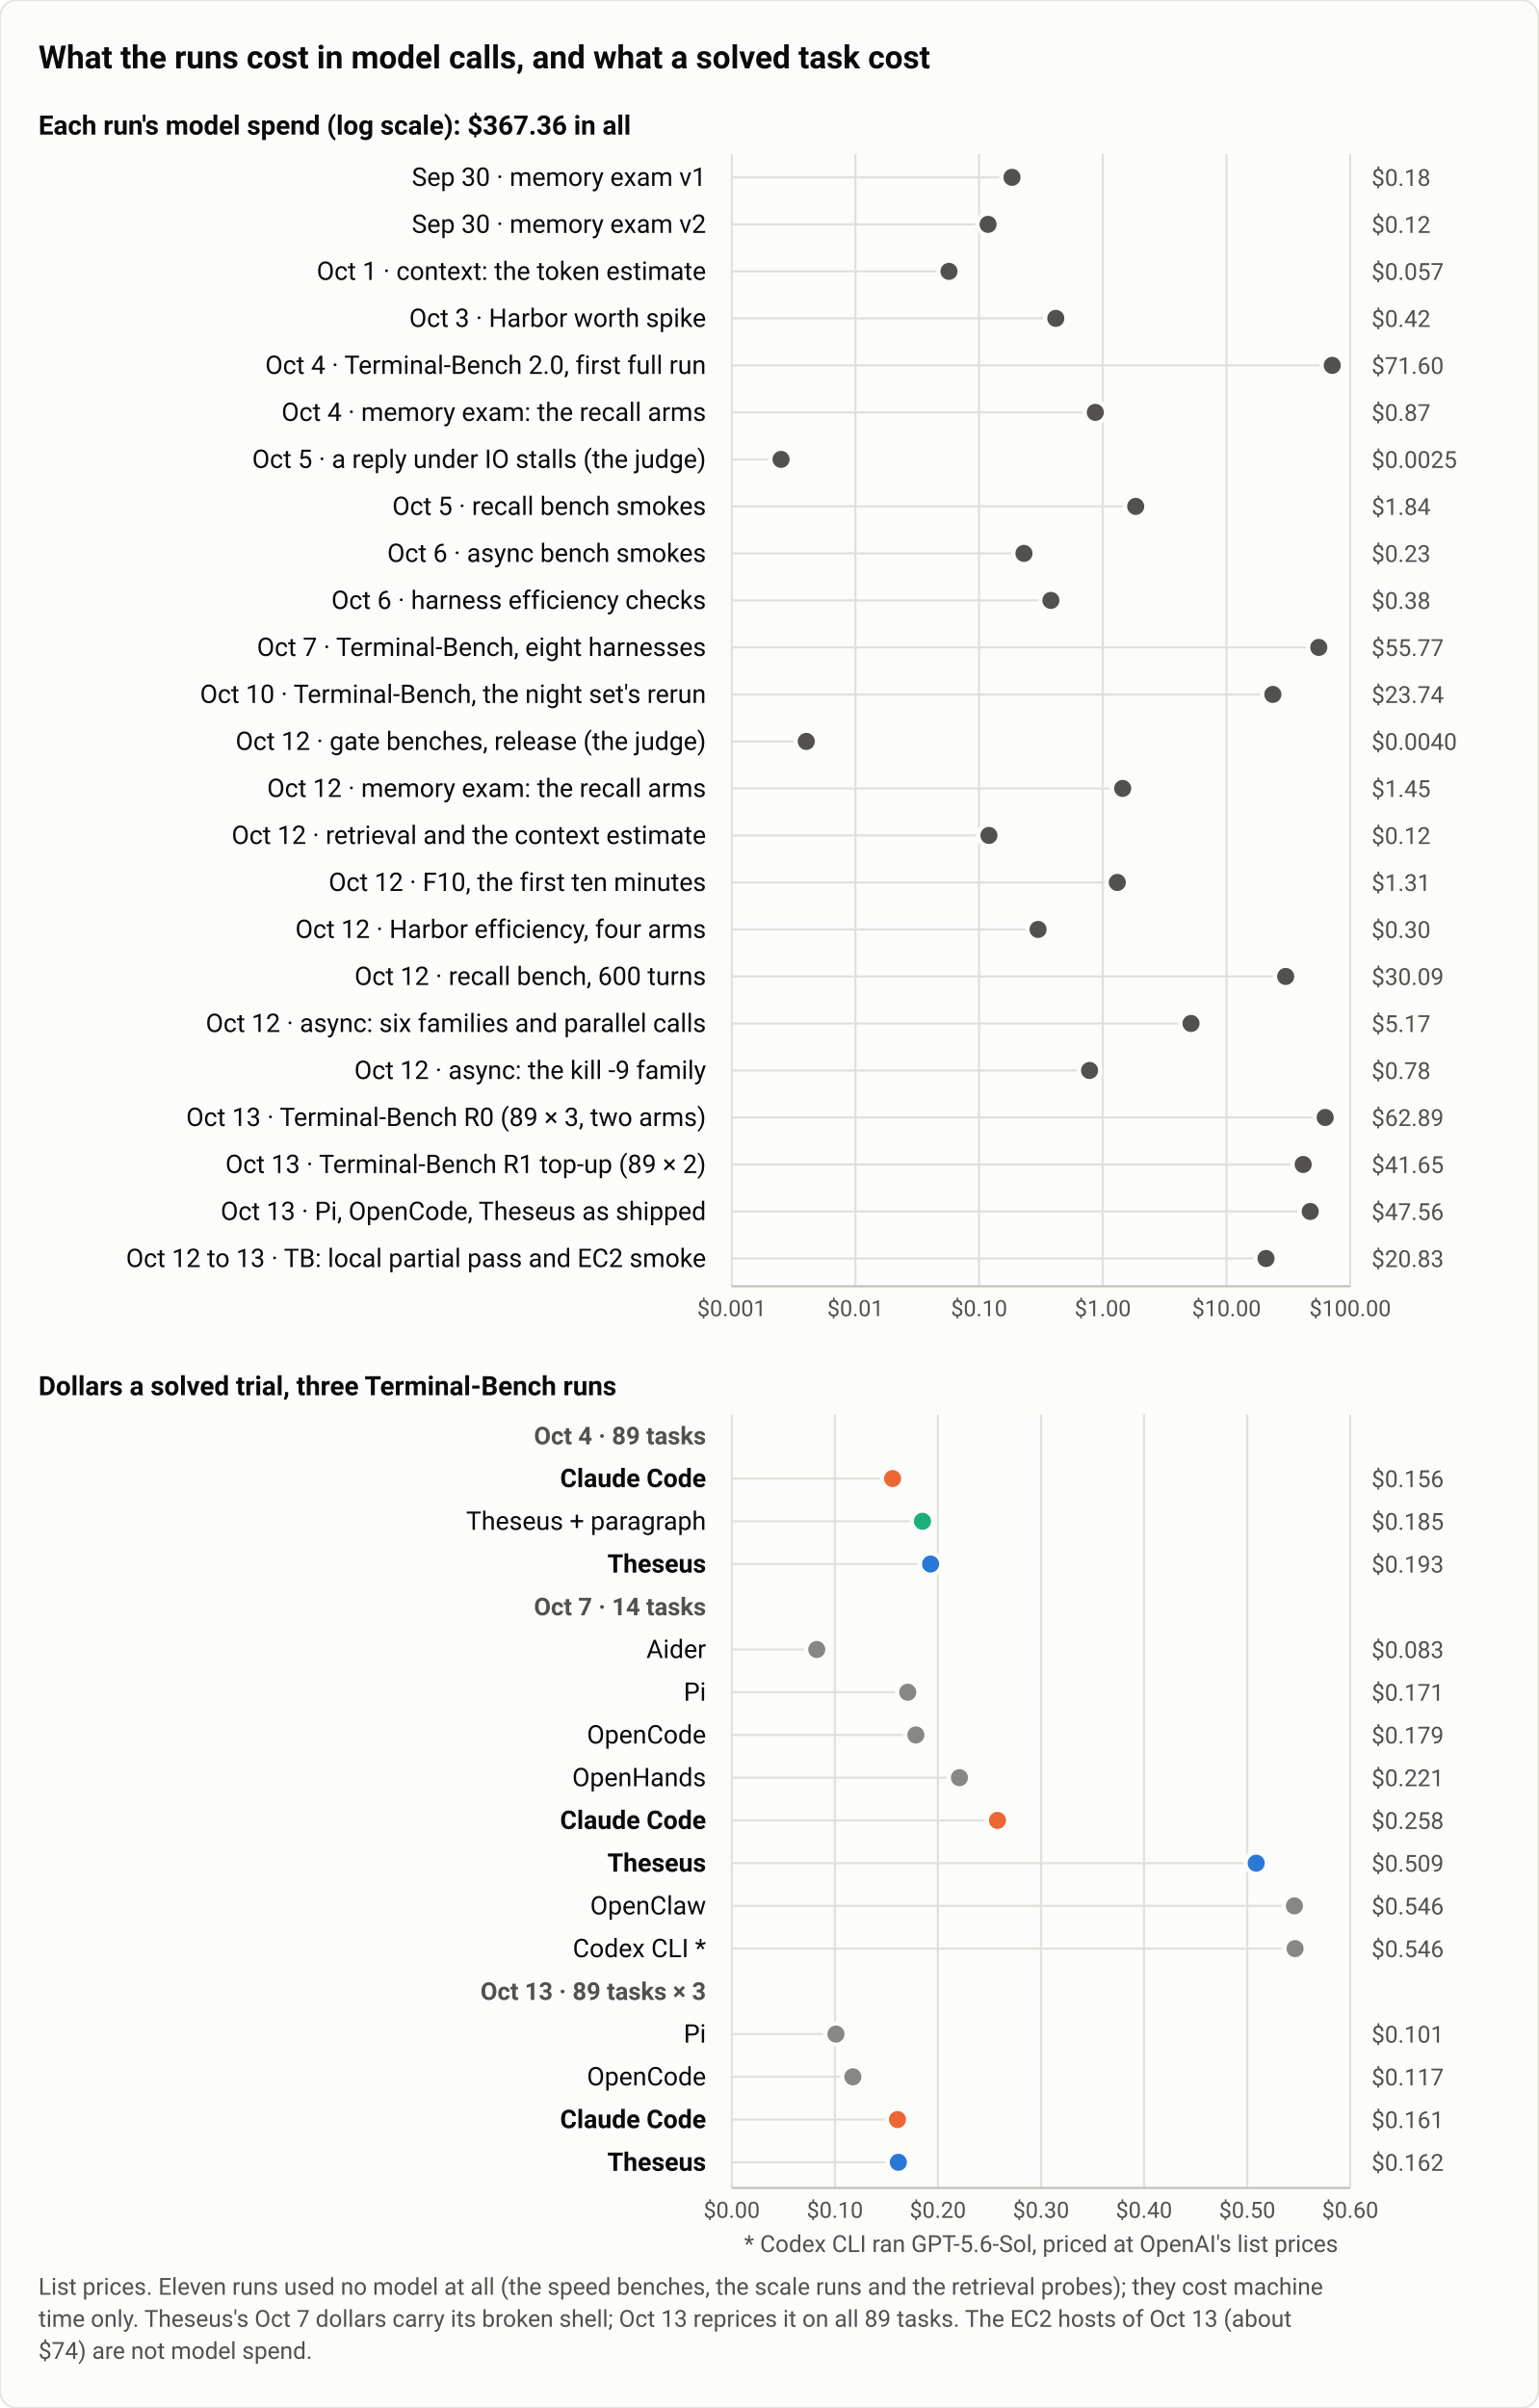
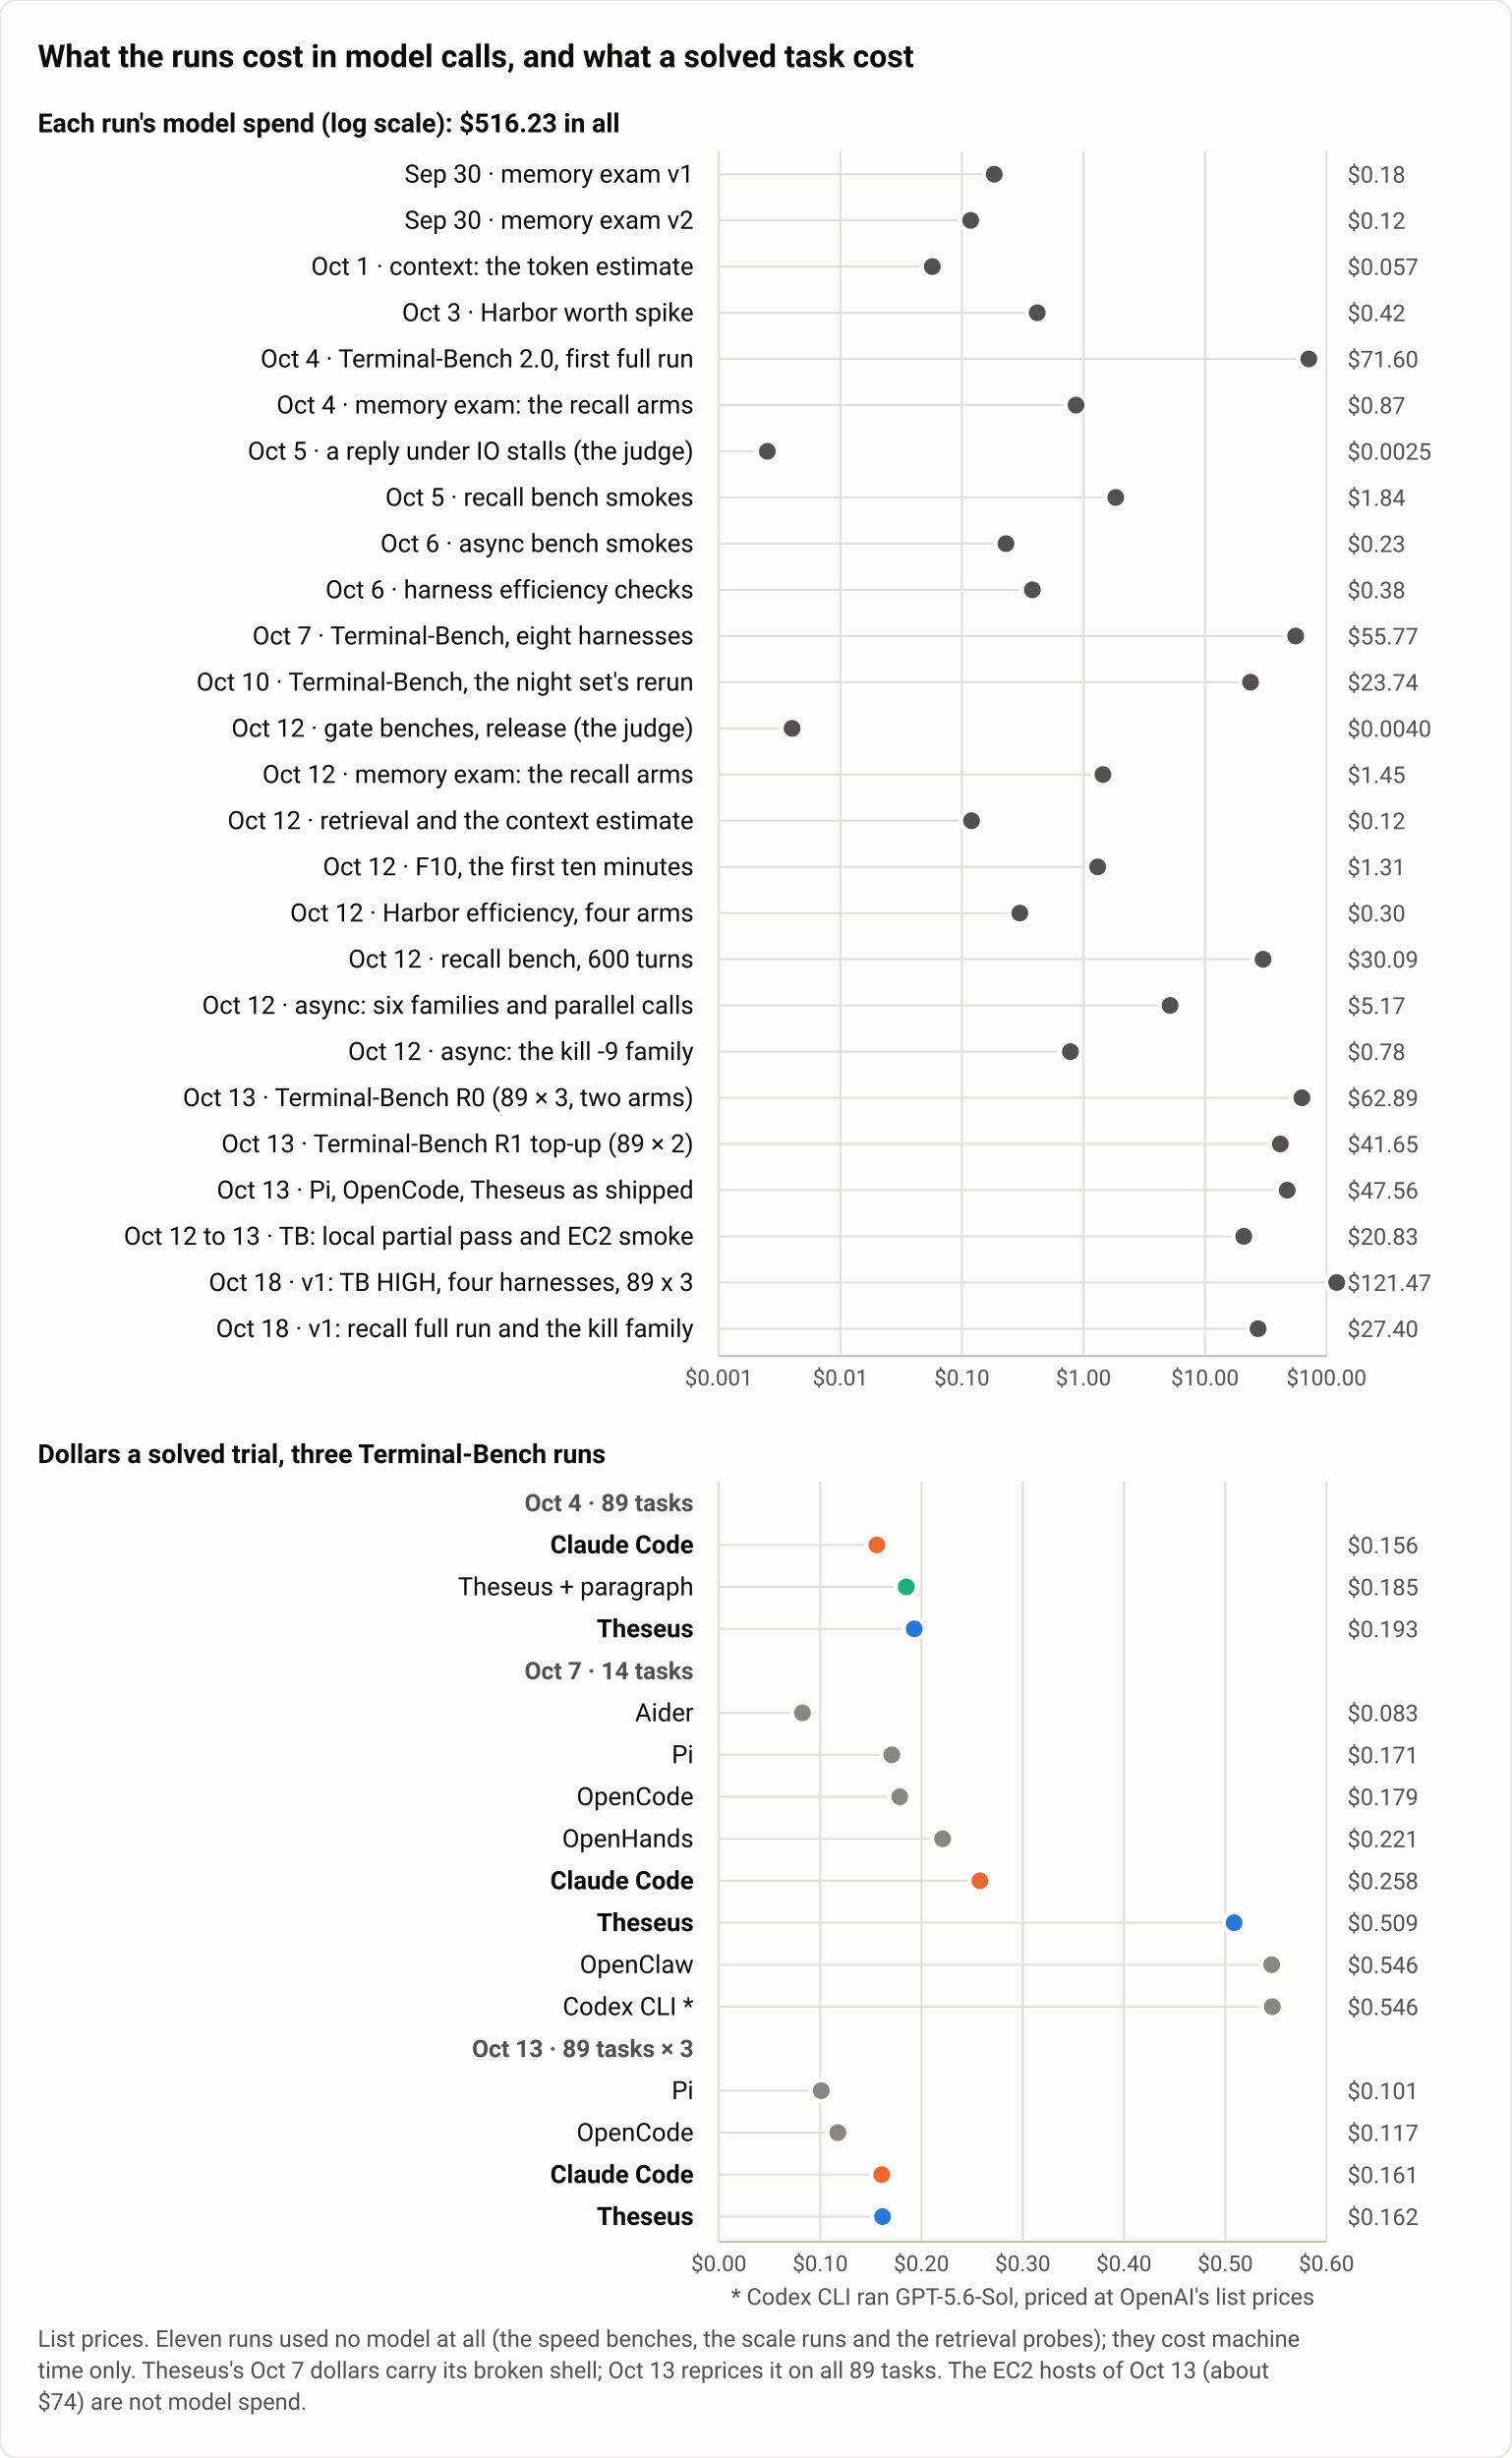
- <svg xmlns="http://www.w3.org/2000/svg" width="720" height="1127" viewBox="0 0 720 1127" role="img" aria-labelledby="t-cost t-cost-d" font-family="system-ui, -apple-system, 'Segoe UI', Roboto, Helvetica, Arial, sans-serif">
-   <rect width="720" height="1127" rx="8" fill="#fcfcfb" stroke="#e6e5df" />
+ <svg xmlns="http://www.w3.org/2000/svg" width="720" height="1171" viewBox="0 0 720 1171" role="img" aria-labelledby="t-cost t-cost-d" font-family="system-ui, -apple-system, 'Segoe UI', Roboto, Helvetica, Arial, sans-serif">
+   <rect width="720" height="1171" rx="8" fill="#fcfcfb" stroke="#e6e5df" />
  <text x="18.0" y="32.0" font-size="15" fill="#0b0b0b" font-weight="600">What the runs cost in model calls, and what a solved task cost</text>
-   <text x="18.0" y="63.0" font-size="12.5" fill="#0b0b0b" font-weight="600">Each run's model spend (log scale): $367.36 in all</text>
-   <line x1="342.5" y1="72.0" x2="342.5" y2="602.0" stroke="#e1e0d9" stroke-width="1" />
-   <line x1="400.4" y1="72.0" x2="400.4" y2="602.0" stroke="#e1e0d9" stroke-width="1" />
-   <line x1="458.3" y1="72.0" x2="458.3" y2="602.0" stroke="#e1e0d9" stroke-width="1" />
-   <line x1="516.2" y1="72.0" x2="516.2" y2="602.0" stroke="#e1e0d9" stroke-width="1" />
-   <line x1="574.1" y1="72.0" x2="574.1" y2="602.0" stroke="#e1e0d9" stroke-width="1" />
-   <line x1="632.0" y1="72.0" x2="632.0" y2="602.0" stroke="#e1e0d9" stroke-width="1" />
+   <text x="18.0" y="63.0" font-size="12.5" fill="#0b0b0b" font-weight="600">Each run's model spend (log scale): $516.23 in all</text>
+   <line x1="342.5" y1="72.0" x2="342.5" y2="646.0" stroke="#e1e0d9" stroke-width="1" />
+   <line x1="400.4" y1="72.0" x2="400.4" y2="646.0" stroke="#e1e0d9" stroke-width="1" />
+   <line x1="458.3" y1="72.0" x2="458.3" y2="646.0" stroke="#e1e0d9" stroke-width="1" />
+   <line x1="516.2" y1="72.0" x2="516.2" y2="646.0" stroke="#e1e0d9" stroke-width="1" />
+   <line x1="574.1" y1="72.0" x2="574.1" y2="646.0" stroke="#e1e0d9" stroke-width="1" />
+   <line x1="632.0" y1="72.0" x2="632.0" y2="646.0" stroke="#e1e0d9" stroke-width="1" />
  <text x="330.5" y="87.0" font-size="12" fill="#0b0b0b" text-anchor="end">Sep 30 · memory exam v1</text>
  <g>
    <line x1="342.5" y1="83.0" x2="473.7" y2="83.0" stroke="#e1e0d9" stroke-width="1" />
    <circle cx="473.7" cy="83.0" r="12" fill="transparent" />
    <circle cx="473.7" cy="83.0" r="5" fill="#52514e" stroke="#fcfcfb" stroke-width="2" />
  </g>
  <text x="642.0" y="87.0" font-size="11" fill="#52514e" style="font-variant-numeric: tabular-nums">$0.18</text>
  <text x="330.5" y="109.0" font-size="12" fill="#0b0b0b" text-anchor="end">Sep 30 · memory exam v2</text>
  <g>
    <line x1="342.5" y1="105.0" x2="462.5" y2="105.0" stroke="#e1e0d9" stroke-width="1" />
    <circle cx="462.5" cy="105.0" r="12" fill="transparent" />
    <circle cx="462.5" cy="105.0" r="5" fill="#52514e" stroke="#fcfcfb" stroke-width="2" />
  </g>
  <text x="642.0" y="109.0" font-size="11" fill="#52514e" style="font-variant-numeric: tabular-nums">$0.12</text>
  <text x="330.5" y="131.0" font-size="12" fill="#0b0b0b" text-anchor="end">Oct 1 · context: the token estimate</text>
  <g>
    <line x1="342.5" y1="127.0" x2="444.2" y2="127.0" stroke="#e1e0d9" stroke-width="1" />
    <circle cx="444.2" cy="127.0" r="12" fill="transparent" />
    <circle cx="444.2" cy="127.0" r="5" fill="#52514e" stroke="#fcfcfb" stroke-width="2" />
  </g>
  <text x="642.0" y="131.0" font-size="11" fill="#52514e" style="font-variant-numeric: tabular-nums">$0.057</text>
  <text x="330.5" y="153.0" font-size="12" fill="#0b0b0b" text-anchor="end">Oct 3 · Harbor worth spike</text>
  <g>
    <line x1="342.5" y1="149.0" x2="494.2" y2="149.0" stroke="#e1e0d9" stroke-width="1" />
    <circle cx="494.2" cy="149.0" r="12" fill="transparent" />
    <circle cx="494.2" cy="149.0" r="5" fill="#52514e" stroke="#fcfcfb" stroke-width="2" />
  </g>
  <text x="642.0" y="153.0" font-size="11" fill="#52514e" style="font-variant-numeric: tabular-nums">$0.42</text>
  <text x="330.5" y="175.0" font-size="12" fill="#0b0b0b" text-anchor="end">Oct 4 · Terminal-Bench 2.0, first full run</text>
  <g>
    <line x1="342.5" y1="171.0" x2="623.6" y2="171.0" stroke="#e1e0d9" stroke-width="1" />
    <circle cx="623.6" cy="171.0" r="12" fill="transparent" />
    <circle cx="623.6" cy="171.0" r="5" fill="#52514e" stroke="#fcfcfb" stroke-width="2" />
  </g>
  <text x="642.0" y="175.0" font-size="11" fill="#52514e" style="font-variant-numeric: tabular-nums">$71.60</text>
  <text x="330.5" y="197.0" font-size="12" fill="#0b0b0b" text-anchor="end">Oct 4 · memory exam: the recall arms</text>
  <g>
    <line x1="342.5" y1="193.0" x2="512.7" y2="193.0" stroke="#e1e0d9" stroke-width="1" />
    <circle cx="512.7" cy="193.0" r="12" fill="transparent" />
    <circle cx="512.7" cy="193.0" r="5" fill="#52514e" stroke="#fcfcfb" stroke-width="2" />
  </g>
  <text x="642.0" y="197.0" font-size="11" fill="#52514e" style="font-variant-numeric: tabular-nums">$0.87</text>
  <text x="330.5" y="219.0" font-size="12" fill="#0b0b0b" text-anchor="end">Oct 5 · a reply under IO stalls (the judge)</text>
  <g>
    <line x1="342.5" y1="215.0" x2="365.6" y2="215.0" stroke="#e1e0d9" stroke-width="1" />
    <circle cx="365.6" cy="215.0" r="12" fill="transparent" />
    <circle cx="365.6" cy="215.0" r="5" fill="#52514e" stroke="#fcfcfb" stroke-width="2" />
  </g>
  <text x="642.0" y="219.0" font-size="11" fill="#52514e" style="font-variant-numeric: tabular-nums">$0.0025</text>
  <text x="330.5" y="241.0" font-size="12" fill="#0b0b0b" text-anchor="end">Oct 5 · recall bench smokes</text>
  <g>
    <line x1="342.5" y1="237.0" x2="531.6" y2="237.0" stroke="#e1e0d9" stroke-width="1" />
    <circle cx="531.6" cy="237.0" r="12" fill="transparent" />
    <circle cx="531.6" cy="237.0" r="5" fill="#52514e" stroke="#fcfcfb" stroke-width="2" />
  </g>
  <text x="642.0" y="241.0" font-size="11" fill="#52514e" style="font-variant-numeric: tabular-nums">$1.84</text>
  <text x="330.5" y="263.0" font-size="12" fill="#0b0b0b" text-anchor="end">Oct 6 · async bench smokes</text>
  <g>
    <line x1="342.5" y1="259.0" x2="479.3" y2="259.0" stroke="#e1e0d9" stroke-width="1" />
    <circle cx="479.3" cy="259.0" r="12" fill="transparent" />
    <circle cx="479.3" cy="259.0" r="5" fill="#52514e" stroke="#fcfcfb" stroke-width="2" />
  </g>
  <text x="642.0" y="263.0" font-size="11" fill="#52514e" style="font-variant-numeric: tabular-nums">$0.23</text>
  <text x="330.5" y="285.0" font-size="12" fill="#0b0b0b" text-anchor="end">Oct 6 · harness efficiency checks</text>
  <g>
    <line x1="342.5" y1="281.0" x2="491.9" y2="281.0" stroke="#e1e0d9" stroke-width="1" />
    <circle cx="491.9" cy="281.0" r="12" fill="transparent" />
    <circle cx="491.9" cy="281.0" r="5" fill="#52514e" stroke="#fcfcfb" stroke-width="2" />
  </g>
  <text x="642.0" y="285.0" font-size="11" fill="#52514e" style="font-variant-numeric: tabular-nums">$0.38</text>
  <text x="330.5" y="307.0" font-size="12" fill="#0b0b0b" text-anchor="end">Oct 7 · Terminal-Bench, eight harnesses</text>
  <g>
    <line x1="342.5" y1="303.0" x2="617.3" y2="303.0" stroke="#e1e0d9" stroke-width="1" />
    <circle cx="617.3" cy="303.0" r="12" fill="transparent" />
    <circle cx="617.3" cy="303.0" r="5" fill="#52514e" stroke="#fcfcfb" stroke-width="2" />
  </g>
  <text x="642.0" y="307.0" font-size="11" fill="#52514e" style="font-variant-numeric: tabular-nums">$55.77</text>
  <text x="330.5" y="329.0" font-size="12" fill="#0b0b0b" text-anchor="end">Oct 10 · Terminal-Bench, the night set's rerun</text>
  <g>
    <line x1="342.5" y1="325.0" x2="595.8" y2="325.0" stroke="#e1e0d9" stroke-width="1" />
    <circle cx="595.8" cy="325.0" r="12" fill="transparent" />
    <circle cx="595.8" cy="325.0" r="5" fill="#52514e" stroke="#fcfcfb" stroke-width="2" />
  </g>
  <text x="642.0" y="329.0" font-size="11" fill="#52514e" style="font-variant-numeric: tabular-nums">$23.74</text>
  <text x="330.5" y="351.0" font-size="12" fill="#0b0b0b" text-anchor="end">Oct 12 · gate benches, release (the judge)</text>
  <g>
    <line x1="342.5" y1="347.0" x2="377.4" y2="347.0" stroke="#e1e0d9" stroke-width="1" />
    <circle cx="377.4" cy="347.0" r="12" fill="transparent" />
    <circle cx="377.4" cy="347.0" r="5" fill="#52514e" stroke="#fcfcfb" stroke-width="2" />
  </g>
  <text x="642.0" y="351.0" font-size="11" fill="#52514e" style="font-variant-numeric: tabular-nums">$0.0040</text>
  <text x="330.5" y="373.0" font-size="12" fill="#0b0b0b" text-anchor="end">Oct 12 · memory exam: the recall arms</text>
  <g>
    <line x1="342.5" y1="369.0" x2="525.5" y2="369.0" stroke="#e1e0d9" stroke-width="1" />
    <circle cx="525.5" cy="369.0" r="12" fill="transparent" />
    <circle cx="525.5" cy="369.0" r="5" fill="#52514e" stroke="#fcfcfb" stroke-width="2" />
  </g>
  <text x="642.0" y="373.0" font-size="11" fill="#52514e" style="font-variant-numeric: tabular-nums">$1.45</text>
  <text x="330.5" y="395.0" font-size="12" fill="#0b0b0b" text-anchor="end">Oct 12 · retrieval and the context estimate</text>
  <g>
    <line x1="342.5" y1="391.0" x2="462.9" y2="391.0" stroke="#e1e0d9" stroke-width="1" />
    <circle cx="462.9" cy="391.0" r="12" fill="transparent" />
    <circle cx="462.9" cy="391.0" r="5" fill="#52514e" stroke="#fcfcfb" stroke-width="2" />
  </g>
  <text x="642.0" y="395.0" font-size="11" fill="#52514e" style="font-variant-numeric: tabular-nums">$0.12</text>
  <text x="330.5" y="417.0" font-size="12" fill="#0b0b0b" text-anchor="end">Oct 12 · F10, the first ten minutes</text>
  <g>
    <line x1="342.5" y1="413.0" x2="523.0" y2="413.0" stroke="#e1e0d9" stroke-width="1" />
    <circle cx="523.0" cy="413.0" r="12" fill="transparent" />
    <circle cx="523.0" cy="413.0" r="5" fill="#52514e" stroke="#fcfcfb" stroke-width="2" />
  </g>
  <text x="642.0" y="417.0" font-size="11" fill="#52514e" style="font-variant-numeric: tabular-nums">$1.31</text>
  <text x="330.5" y="439.0" font-size="12" fill="#0b0b0b" text-anchor="end">Oct 12 · Harbor efficiency, four arms</text>
  <g>
    <line x1="342.5" y1="435.0" x2="485.9" y2="435.0" stroke="#e1e0d9" stroke-width="1" />
    <circle cx="485.9" cy="435.0" r="12" fill="transparent" />
    <circle cx="485.9" cy="435.0" r="5" fill="#52514e" stroke="#fcfcfb" stroke-width="2" />
  </g>
  <text x="642.0" y="439.0" font-size="11" fill="#52514e" style="font-variant-numeric: tabular-nums">$0.30</text>
  <text x="330.5" y="461.0" font-size="12" fill="#0b0b0b" text-anchor="end">Oct 12 · recall bench, 600 turns</text>
  <g>
    <line x1="342.5" y1="457.0" x2="601.8" y2="457.0" stroke="#e1e0d9" stroke-width="1" />
    <circle cx="601.8" cy="457.0" r="12" fill="transparent" />
    <circle cx="601.8" cy="457.0" r="5" fill="#52514e" stroke="#fcfcfb" stroke-width="2" />
  </g>
  <text x="642.0" y="461.0" font-size="11" fill="#52514e" style="font-variant-numeric: tabular-nums">$30.09</text>
  <text x="330.5" y="483.0" font-size="12" fill="#0b0b0b" text-anchor="end">Oct 12 · async: six families and parallel calls</text>
  <g>
    <line x1="342.5" y1="479.0" x2="557.5" y2="479.0" stroke="#e1e0d9" stroke-width="1" />
    <circle cx="557.5" cy="479.0" r="12" fill="transparent" />
    <circle cx="557.5" cy="479.0" r="5" fill="#52514e" stroke="#fcfcfb" stroke-width="2" />
  </g>
  <text x="642.0" y="483.0" font-size="11" fill="#52514e" style="font-variant-numeric: tabular-nums">$5.17</text>
  <text x="330.5" y="505.0" font-size="12" fill="#0b0b0b" text-anchor="end">Oct 12 · async: the kill -9 family</text>
  <g>
    <line x1="342.5" y1="501.0" x2="510.0" y2="501.0" stroke="#e1e0d9" stroke-width="1" />
    <circle cx="510.0" cy="501.0" r="12" fill="transparent" />
    <circle cx="510.0" cy="501.0" r="5" fill="#52514e" stroke="#fcfcfb" stroke-width="2" />
  </g>
  <text x="642.0" y="505.0" font-size="11" fill="#52514e" style="font-variant-numeric: tabular-nums">$0.78</text>
  <text x="330.5" y="527.0" font-size="12" fill="#0b0b0b" text-anchor="end">Oct 13 · Terminal-Bench R0 (89 × 3, two arms)</text>
  <g>
    <line x1="342.5" y1="523.0" x2="620.3" y2="523.0" stroke="#e1e0d9" stroke-width="1" />
    <circle cx="620.3" cy="523.0" r="12" fill="transparent" />
    <circle cx="620.3" cy="523.0" r="5" fill="#52514e" stroke="#fcfcfb" stroke-width="2" />
  </g>
  <text x="642.0" y="527.0" font-size="11" fill="#52514e" style="font-variant-numeric: tabular-nums">$62.89</text>
  <text x="330.5" y="549.0" font-size="12" fill="#0b0b0b" text-anchor="end">Oct 13 · Terminal-Bench R1 top-up (89 × 2)</text>
  <g>
    <line x1="342.5" y1="545.0" x2="610.0" y2="545.0" stroke="#e1e0d9" stroke-width="1" />
    <circle cx="610.0" cy="545.0" r="12" fill="transparent" />
    <circle cx="610.0" cy="545.0" r="5" fill="#52514e" stroke="#fcfcfb" stroke-width="2" />
  </g>
  <text x="642.0" y="549.0" font-size="11" fill="#52514e" style="font-variant-numeric: tabular-nums">$41.65</text>
  <text x="330.5" y="571.0" font-size="12" fill="#0b0b0b" text-anchor="end">Oct 13 · Pi, OpenCode, Theseus as shipped</text>
  <g>
    <line x1="342.5" y1="567.0" x2="613.3" y2="567.0" stroke="#e1e0d9" stroke-width="1" />
    <circle cx="613.3" cy="567.0" r="12" fill="transparent" />
    <circle cx="613.3" cy="567.0" r="5" fill="#52514e" stroke="#fcfcfb" stroke-width="2" />
  </g>
  <text x="642.0" y="571.0" font-size="11" fill="#52514e" style="font-variant-numeric: tabular-nums">$47.56</text>
  <text x="330.5" y="593.0" font-size="12" fill="#0b0b0b" text-anchor="end">Oct 12 to 13 · TB: local partial pass and EC2 smoke</text>
  <g>
    <line x1="342.5" y1="589.0" x2="592.6" y2="589.0" stroke="#e1e0d9" stroke-width="1" />
    <circle cx="592.6" cy="589.0" r="12" fill="transparent" />
    <circle cx="592.6" cy="589.0" r="5" fill="#52514e" stroke="#fcfcfb" stroke-width="2" />
  </g>
  <text x="642.0" y="593.0" font-size="11" fill="#52514e" style="font-variant-numeric: tabular-nums">$20.83</text>
-   <line x1="342.5" y1="602.0" x2="632.0" y2="602.0" stroke="#c3c2b7" stroke-width="1" />
-   <text x="342.5" y="616.0" font-size="10.5" fill="#52514e" text-anchor="middle" style="font-variant-numeric: tabular-nums">$0.001</text>
-   <text x="400.4" y="616.0" font-size="10.5" fill="#52514e" text-anchor="middle" style="font-variant-numeric: tabular-nums">$0.01</text>
-   <text x="458.3" y="616.0" font-size="10.5" fill="#52514e" text-anchor="middle" style="font-variant-numeric: tabular-nums">$0.10</text>
-   <text x="516.2" y="616.0" font-size="10.5" fill="#52514e" text-anchor="middle" style="font-variant-numeric: tabular-nums">$1.00</text>
-   <text x="574.1" y="616.0" font-size="10.5" fill="#52514e" text-anchor="middle" style="font-variant-numeric: tabular-nums">$10.00</text>
-   <text x="632.0" y="616.0" font-size="10.5" fill="#52514e" text-anchor="middle" style="font-variant-numeric: tabular-nums">$100.00</text>
-   <text x="18.0" y="653.0" font-size="12.5" fill="#0b0b0b" font-weight="600">Dollars a solved trial, three Terminal-Bench runs</text>
-   <line x1="342.5" y1="662.0" x2="342.5" y2="1024.0" stroke="#e1e0d9" stroke-width="1" />
-   <line x1="390.8" y1="662.0" x2="390.8" y2="1024.0" stroke="#e1e0d9" stroke-width="1" />
-   <line x1="439.0" y1="662.0" x2="439.0" y2="1024.0" stroke="#e1e0d9" stroke-width="1" />
-   <line x1="487.3" y1="662.0" x2="487.3" y2="1024.0" stroke="#e1e0d9" stroke-width="1" />
-   <line x1="535.5" y1="662.0" x2="535.5" y2="1024.0" stroke="#e1e0d9" stroke-width="1" />
-   <line x1="583.8" y1="662.0" x2="583.8" y2="1024.0" stroke="#e1e0d9" stroke-width="1" />
-   <line x1="632.0" y1="662.0" x2="632.0" y2="1024.0" stroke="#e1e0d9" stroke-width="1" />
-   <text x="330.5" y="676.0" font-size="11.5" fill="#52514e" text-anchor="end" font-weight="600">Oct 4 · 89 tasks</text>
-   <text x="330.5" y="696.0" font-size="12" fill="#0b0b0b" text-anchor="end" font-weight="600">Claude Code</text>
-   <g>
-     <line x1="342.5" y1="692.0" x2="417.8" y2="692.0" stroke="#e1e0d9" stroke-width="1" />
-     <circle cx="417.8" cy="692.0" r="12" fill="transparent" />
-     <circle cx="417.8" cy="692.0" r="5" fill="#eb6834" stroke="#fcfcfb" stroke-width="2" />
-   </g>
-   <text x="642.0" y="696.0" font-size="11" fill="#52514e" style="font-variant-numeric: tabular-nums">$0.156</text>
-   <text x="330.5" y="716.0" font-size="12" fill="#0b0b0b" text-anchor="end">Theseus + paragraph</text>
-   <g>
-     <line x1="342.5" y1="712.0" x2="431.8" y2="712.0" stroke="#e1e0d9" stroke-width="1" />
-     <circle cx="431.8" cy="712.0" r="12" fill="transparent" />
-     <circle cx="431.8" cy="712.0" r="5" fill="#1baf7a" stroke="#fcfcfb" stroke-width="2" />
-   </g>
-   <text x="642.0" y="716.0" font-size="11" fill="#52514e" style="font-variant-numeric: tabular-nums">$0.185</text>
-   <text x="330.5" y="736.0" font-size="12" fill="#0b0b0b" text-anchor="end" font-weight="600">Theseus</text>
-   <g>
-     <line x1="342.5" y1="732.0" x2="435.6" y2="732.0" stroke="#e1e0d9" stroke-width="1" />
-     <circle cx="435.6" cy="732.0" r="12" fill="transparent" />
-     <circle cx="435.6" cy="732.0" r="5" fill="#2a78d6" stroke="#fcfcfb" stroke-width="2" />
-   </g>
-   <text x="642.0" y="736.0" font-size="11" fill="#52514e" style="font-variant-numeric: tabular-nums">$0.193</text>
-   <text x="330.5" y="756.0" font-size="11.5" fill="#52514e" text-anchor="end" font-weight="600">Oct 7 · 14 tasks</text>
-   <text x="330.5" y="776.0" font-size="12" fill="#0b0b0b" text-anchor="end">Aider</text>
-   <g>
-     <line x1="342.5" y1="772.0" x2="382.3" y2="772.0" stroke="#e1e0d9" stroke-width="1" />
-     <circle cx="382.3" cy="772.0" r="12" fill="transparent" />
-     <circle cx="382.3" cy="772.0" r="5" fill="#898781" stroke="#fcfcfb" stroke-width="2" />
-   </g>
-   <text x="642.0" y="776.0" font-size="11" fill="#52514e" style="font-variant-numeric: tabular-nums">$0.083</text>
-   <text x="330.5" y="796.0" font-size="12" fill="#0b0b0b" text-anchor="end">Pi</text>
-   <g>
-     <line x1="342.5" y1="792.0" x2="424.9" y2="792.0" stroke="#e1e0d9" stroke-width="1" />
-     <circle cx="424.9" cy="792.0" r="12" fill="transparent" />
-     <circle cx="424.9" cy="792.0" r="5" fill="#898781" stroke="#fcfcfb" stroke-width="2" />
-   </g>
-   <text x="642.0" y="796.0" font-size="11" fill="#52514e" style="font-variant-numeric: tabular-nums">$0.171</text>
-   <text x="330.5" y="816.0" font-size="12" fill="#0b0b0b" text-anchor="end">OpenCode</text>
-   <g>
-     <line x1="342.5" y1="812.0" x2="428.7" y2="812.0" stroke="#e1e0d9" stroke-width="1" />
-     <circle cx="428.7" cy="812.0" r="12" fill="transparent" />
-     <circle cx="428.7" cy="812.0" r="5" fill="#898781" stroke="#fcfcfb" stroke-width="2" />
-   </g>
-   <text x="642.0" y="816.0" font-size="11" fill="#52514e" style="font-variant-numeric: tabular-nums">$0.179</text>
-   <text x="330.5" y="836.0" font-size="12" fill="#0b0b0b" text-anchor="end">OpenHands</text>
-   <g>
-     <line x1="342.5" y1="832.0" x2="449.1" y2="832.0" stroke="#e1e0d9" stroke-width="1" />
-     <circle cx="449.1" cy="832.0" r="12" fill="transparent" />
-     <circle cx="449.1" cy="832.0" r="5" fill="#898781" stroke="#fcfcfb" stroke-width="2" />
-   </g>
-   <text x="642.0" y="836.0" font-size="11" fill="#52514e" style="font-variant-numeric: tabular-nums">$0.221</text>
-   <text x="330.5" y="856.0" font-size="12" fill="#0b0b0b" text-anchor="end" font-weight="600">Claude Code</text>
-   <g>
-     <line x1="342.5" y1="852.0" x2="466.9" y2="852.0" stroke="#e1e0d9" stroke-width="1" />
-     <circle cx="466.9" cy="852.0" r="12" fill="transparent" />
-     <circle cx="466.9" cy="852.0" r="5" fill="#eb6834" stroke="#fcfcfb" stroke-width="2" />
-   </g>
-   <text x="642.0" y="856.0" font-size="11" fill="#52514e" style="font-variant-numeric: tabular-nums">$0.258</text>
-   <text x="330.5" y="876.0" font-size="12" fill="#0b0b0b" text-anchor="end" font-weight="600">Theseus</text>
-   <g>
-     <line x1="342.5" y1="872.0" x2="588.0" y2="872.0" stroke="#e1e0d9" stroke-width="1" />
-     <circle cx="588.0" cy="872.0" r="12" fill="transparent" />
-     <circle cx="588.0" cy="872.0" r="5" fill="#2a78d6" stroke="#fcfcfb" stroke-width="2" />
-   </g>
-   <text x="642.0" y="876.0" font-size="11" fill="#52514e" style="font-variant-numeric: tabular-nums">$0.509</text>
-   <text x="330.5" y="896.0" font-size="12" fill="#0b0b0b" text-anchor="end">OpenClaw</text>
-   <g>
-     <line x1="342.5" y1="892.0" x2="605.9" y2="892.0" stroke="#e1e0d9" stroke-width="1" />
-     <circle cx="605.9" cy="892.0" r="12" fill="transparent" />
-     <circle cx="605.9" cy="892.0" r="5" fill="#898781" stroke="#fcfcfb" stroke-width="2" />
-   </g>
-   <text x="642.0" y="896.0" font-size="11" fill="#52514e" style="font-variant-numeric: tabular-nums">$0.546</text>
-   <text x="330.5" y="916.0" font-size="12" fill="#0b0b0b" text-anchor="end">Codex CLI *</text>
-   <g>
-     <line x1="342.5" y1="912.0" x2="606.2" y2="912.0" stroke="#e1e0d9" stroke-width="1" />
-     <circle cx="606.2" cy="912.0" r="12" fill="transparent" />
-     <circle cx="606.2" cy="912.0" r="5" fill="#898781" stroke="#fcfcfb" stroke-width="2" />
-   </g>
-   <text x="642.0" y="916.0" font-size="11" fill="#52514e" style="font-variant-numeric: tabular-nums">$0.546</text>
-   <text x="330.5" y="936.0" font-size="11.5" fill="#52514e" text-anchor="end" font-weight="600">Oct 13 · 89 tasks × 3</text>
-   <text x="330.5" y="956.0" font-size="12" fill="#0b0b0b" text-anchor="end">Pi</text>
-   <g>
-     <line x1="342.5" y1="952.0" x2="391.3" y2="952.0" stroke="#e1e0d9" stroke-width="1" />
-     <circle cx="391.3" cy="952.0" r="12" fill="transparent" />
-     <circle cx="391.3" cy="952.0" r="5" fill="#898781" stroke="#fcfcfb" stroke-width="2" />
-   </g>
-   <text x="642.0" y="956.0" font-size="11" fill="#52514e" style="font-variant-numeric: tabular-nums">$0.101</text>
-   <text x="330.5" y="976.0" font-size="12" fill="#0b0b0b" text-anchor="end">OpenCode</text>
-   <g>
-     <line x1="342.5" y1="972.0" x2="399.2" y2="972.0" stroke="#e1e0d9" stroke-width="1" />
-     <circle cx="399.2" cy="972.0" r="12" fill="transparent" />
-     <circle cx="399.2" cy="972.0" r="5" fill="#898781" stroke="#fcfcfb" stroke-width="2" />
-   </g>
-   <text x="642.0" y="976.0" font-size="11" fill="#52514e" style="font-variant-numeric: tabular-nums">$0.117</text>
-   <text x="330.5" y="996.0" font-size="12" fill="#0b0b0b" text-anchor="end" font-weight="600">Claude Code</text>
-   <g>
-     <line x1="342.5" y1="992.0" x2="420.1" y2="992.0" stroke="#e1e0d9" stroke-width="1" />
-     <circle cx="420.1" cy="992.0" r="12" fill="transparent" />
-     <circle cx="420.1" cy="992.0" r="5" fill="#eb6834" stroke="#fcfcfb" stroke-width="2" />
-   </g>
-   <text x="642.0" y="996.0" font-size="11" fill="#52514e" style="font-variant-numeric: tabular-nums">$0.161</text>
-   <text x="330.5" y="1016.0" font-size="12" fill="#0b0b0b" text-anchor="end" font-weight="600">Theseus</text>
-   <g>
-     <line x1="342.5" y1="1012.0" x2="420.5" y2="1012.0" stroke="#e1e0d9" stroke-width="1" />
-     <circle cx="420.5" cy="1012.0" r="12" fill="transparent" />
-     <circle cx="420.5" cy="1012.0" r="5" fill="#2a78d6" stroke="#fcfcfb" stroke-width="2" />
-   </g>
-   <text x="642.0" y="1016.0" font-size="11" fill="#52514e" style="font-variant-numeric: tabular-nums">$0.162</text>
-   <line x1="342.5" y1="1024.0" x2="632.0" y2="1024.0" stroke="#c3c2b7" stroke-width="1" />
-   <text x="342.5" y="1038.0" font-size="10.5" fill="#52514e" text-anchor="middle" style="font-variant-numeric: tabular-nums">$0.00</text>
-   <text x="390.8" y="1038.0" font-size="10.5" fill="#52514e" text-anchor="middle" style="font-variant-numeric: tabular-nums">$0.10</text>
-   <text x="439.0" y="1038.0" font-size="10.5" fill="#52514e" text-anchor="middle" style="font-variant-numeric: tabular-nums">$0.20</text>
-   <text x="487.3" y="1038.0" font-size="10.5" fill="#52514e" text-anchor="middle" style="font-variant-numeric: tabular-nums">$0.30</text>
-   <text x="535.5" y="1038.0" font-size="10.5" fill="#52514e" text-anchor="middle" style="font-variant-numeric: tabular-nums">$0.40</text>
-   <text x="583.8" y="1038.0" font-size="10.5" fill="#52514e" text-anchor="middle" style="font-variant-numeric: tabular-nums">$0.50</text>
-   <text x="632.0" y="1038.0" font-size="10.5" fill="#52514e" text-anchor="middle" style="font-variant-numeric: tabular-nums">$0.60</text>
-   <text x="487.3" y="1054.0" font-size="11" fill="#52514e" text-anchor="middle">* Codex CLI ran GPT-5.6-Sol, priced at OpenAI's list prices</text>
-   <text x="18.0" y="1074.0" font-size="11" fill="#52514e">List prices. Eleven runs used no model at all (the speed benches, the scale runs and the retrieval probes); they cost machine</text>
-   <text x="18.0" y="1089.0" font-size="11" fill="#52514e">time only. Theseus's Oct 7 dollars carry its broken shell; Oct 13 reprices it on all 89 tasks. The EC2 hosts of Oct 13 (about</text>
-   <text x="18.0" y="1104.0" font-size="11" fill="#52514e">$74) are not model spend.</text>
+   <text x="330.5" y="615.0" font-size="12" fill="#0b0b0b" text-anchor="end">Oct 18 · v1: TB HIGH, four harnesses, 89 x 3</text>
+   <g>
+     <line x1="342.5" y1="611.0" x2="636.9" y2="611.0" stroke="#e1e0d9" stroke-width="1" />
+     <circle cx="636.9" cy="611.0" r="12" fill="transparent" />
+     <circle cx="636.9" cy="611.0" r="5" fill="#52514e" stroke="#fcfcfb" stroke-width="2" />
+   </g>
+   <text x="642.0" y="615.0" font-size="11" fill="#52514e" style="font-variant-numeric: tabular-nums">$121.47</text>
+   <text x="330.5" y="637.0" font-size="12" fill="#0b0b0b" text-anchor="end">Oct 18 · v1: recall full run and the kill family</text>
+   <g>
+     <line x1="342.5" y1="633.0" x2="599.4" y2="633.0" stroke="#e1e0d9" stroke-width="1" />
+     <circle cx="599.4" cy="633.0" r="12" fill="transparent" />
+     <circle cx="599.4" cy="633.0" r="5" fill="#52514e" stroke="#fcfcfb" stroke-width="2" />
+   </g>
+   <text x="642.0" y="637.0" font-size="11" fill="#52514e" style="font-variant-numeric: tabular-nums">$27.40</text>
+   <line x1="342.5" y1="646.0" x2="632.0" y2="646.0" stroke="#c3c2b7" stroke-width="1" />
+   <text x="342.5" y="660.0" font-size="10.5" fill="#52514e" text-anchor="middle" style="font-variant-numeric: tabular-nums">$0.001</text>
+   <text x="400.4" y="660.0" font-size="10.5" fill="#52514e" text-anchor="middle" style="font-variant-numeric: tabular-nums">$0.01</text>
+   <text x="458.3" y="660.0" font-size="10.5" fill="#52514e" text-anchor="middle" style="font-variant-numeric: tabular-nums">$0.10</text>
+   <text x="516.2" y="660.0" font-size="10.5" fill="#52514e" text-anchor="middle" style="font-variant-numeric: tabular-nums">$1.00</text>
+   <text x="574.1" y="660.0" font-size="10.5" fill="#52514e" text-anchor="middle" style="font-variant-numeric: tabular-nums">$10.00</text>
+   <text x="632.0" y="660.0" font-size="10.5" fill="#52514e" text-anchor="middle" style="font-variant-numeric: tabular-nums">$100.00</text>
+   <text x="18.0" y="697.0" font-size="12.5" fill="#0b0b0b" font-weight="600">Dollars a solved trial, three Terminal-Bench runs</text>
+   <line x1="342.5" y1="706.0" x2="342.5" y2="1068.0" stroke="#e1e0d9" stroke-width="1" />
+   <line x1="390.8" y1="706.0" x2="390.8" y2="1068.0" stroke="#e1e0d9" stroke-width="1" />
+   <line x1="439.0" y1="706.0" x2="439.0" y2="1068.0" stroke="#e1e0d9" stroke-width="1" />
+   <line x1="487.3" y1="706.0" x2="487.3" y2="1068.0" stroke="#e1e0d9" stroke-width="1" />
+   <line x1="535.5" y1="706.0" x2="535.5" y2="1068.0" stroke="#e1e0d9" stroke-width="1" />
+   <line x1="583.8" y1="706.0" x2="583.8" y2="1068.0" stroke="#e1e0d9" stroke-width="1" />
+   <line x1="632.0" y1="706.0" x2="632.0" y2="1068.0" stroke="#e1e0d9" stroke-width="1" />
+   <text x="330.5" y="720.0" font-size="11.5" fill="#52514e" text-anchor="end" font-weight="600">Oct 4 · 89 tasks</text>
+   <text x="330.5" y="740.0" font-size="12" fill="#0b0b0b" text-anchor="end" font-weight="600">Claude Code</text>
+   <g>
+     <line x1="342.5" y1="736.0" x2="417.8" y2="736.0" stroke="#e1e0d9" stroke-width="1" />
+     <circle cx="417.8" cy="736.0" r="12" fill="transparent" />
+     <circle cx="417.8" cy="736.0" r="5" fill="#eb6834" stroke="#fcfcfb" stroke-width="2" />
+   </g>
+   <text x="642.0" y="740.0" font-size="11" fill="#52514e" style="font-variant-numeric: tabular-nums">$0.156</text>
+   <text x="330.5" y="760.0" font-size="12" fill="#0b0b0b" text-anchor="end">Theseus + paragraph</text>
+   <g>
+     <line x1="342.5" y1="756.0" x2="431.8" y2="756.0" stroke="#e1e0d9" stroke-width="1" />
+     <circle cx="431.8" cy="756.0" r="12" fill="transparent" />
+     <circle cx="431.8" cy="756.0" r="5" fill="#1baf7a" stroke="#fcfcfb" stroke-width="2" />
+   </g>
+   <text x="642.0" y="760.0" font-size="11" fill="#52514e" style="font-variant-numeric: tabular-nums">$0.185</text>
+   <text x="330.5" y="780.0" font-size="12" fill="#0b0b0b" text-anchor="end" font-weight="600">Theseus</text>
+   <g>
+     <line x1="342.5" y1="776.0" x2="435.6" y2="776.0" stroke="#e1e0d9" stroke-width="1" />
+     <circle cx="435.6" cy="776.0" r="12" fill="transparent" />
+     <circle cx="435.6" cy="776.0" r="5" fill="#2a78d6" stroke="#fcfcfb" stroke-width="2" />
+   </g>
+   <text x="642.0" y="780.0" font-size="11" fill="#52514e" style="font-variant-numeric: tabular-nums">$0.193</text>
+   <text x="330.5" y="800.0" font-size="11.5" fill="#52514e" text-anchor="end" font-weight="600">Oct 7 · 14 tasks</text>
+   <text x="330.5" y="820.0" font-size="12" fill="#0b0b0b" text-anchor="end">Aider</text>
+   <g>
+     <line x1="342.5" y1="816.0" x2="382.3" y2="816.0" stroke="#e1e0d9" stroke-width="1" />
+     <circle cx="382.3" cy="816.0" r="12" fill="transparent" />
+     <circle cx="382.3" cy="816.0" r="5" fill="#898781" stroke="#fcfcfb" stroke-width="2" />
+   </g>
+   <text x="642.0" y="820.0" font-size="11" fill="#52514e" style="font-variant-numeric: tabular-nums">$0.083</text>
+   <text x="330.5" y="840.0" font-size="12" fill="#0b0b0b" text-anchor="end">Pi</text>
+   <g>
+     <line x1="342.5" y1="836.0" x2="424.9" y2="836.0" stroke="#e1e0d9" stroke-width="1" />
+     <circle cx="424.9" cy="836.0" r="12" fill="transparent" />
+     <circle cx="424.9" cy="836.0" r="5" fill="#898781" stroke="#fcfcfb" stroke-width="2" />
+   </g>
+   <text x="642.0" y="840.0" font-size="11" fill="#52514e" style="font-variant-numeric: tabular-nums">$0.171</text>
+   <text x="330.5" y="860.0" font-size="12" fill="#0b0b0b" text-anchor="end">OpenCode</text>
+   <g>
+     <line x1="342.5" y1="856.0" x2="428.7" y2="856.0" stroke="#e1e0d9" stroke-width="1" />
+     <circle cx="428.7" cy="856.0" r="12" fill="transparent" />
+     <circle cx="428.7" cy="856.0" r="5" fill="#898781" stroke="#fcfcfb" stroke-width="2" />
+   </g>
+   <text x="642.0" y="860.0" font-size="11" fill="#52514e" style="font-variant-numeric: tabular-nums">$0.179</text>
+   <text x="330.5" y="880.0" font-size="12" fill="#0b0b0b" text-anchor="end">OpenHands</text>
+   <g>
+     <line x1="342.5" y1="876.0" x2="449.1" y2="876.0" stroke="#e1e0d9" stroke-width="1" />
+     <circle cx="449.1" cy="876.0" r="12" fill="transparent" />
+     <circle cx="449.1" cy="876.0" r="5" fill="#898781" stroke="#fcfcfb" stroke-width="2" />
+   </g>
+   <text x="642.0" y="880.0" font-size="11" fill="#52514e" style="font-variant-numeric: tabular-nums">$0.221</text>
+   <text x="330.5" y="900.0" font-size="12" fill="#0b0b0b" text-anchor="end" font-weight="600">Claude Code</text>
+   <g>
+     <line x1="342.5" y1="896.0" x2="466.9" y2="896.0" stroke="#e1e0d9" stroke-width="1" />
+     <circle cx="466.9" cy="896.0" r="12" fill="transparent" />
+     <circle cx="466.9" cy="896.0" r="5" fill="#eb6834" stroke="#fcfcfb" stroke-width="2" />
+   </g>
+   <text x="642.0" y="900.0" font-size="11" fill="#52514e" style="font-variant-numeric: tabular-nums">$0.258</text>
+   <text x="330.5" y="920.0" font-size="12" fill="#0b0b0b" text-anchor="end" font-weight="600">Theseus</text>
+   <g>
+     <line x1="342.5" y1="916.0" x2="588.0" y2="916.0" stroke="#e1e0d9" stroke-width="1" />
+     <circle cx="588.0" cy="916.0" r="12" fill="transparent" />
+     <circle cx="588.0" cy="916.0" r="5" fill="#2a78d6" stroke="#fcfcfb" stroke-width="2" />
+   </g>
+   <text x="642.0" y="920.0" font-size="11" fill="#52514e" style="font-variant-numeric: tabular-nums">$0.509</text>
+   <text x="330.5" y="940.0" font-size="12" fill="#0b0b0b" text-anchor="end">OpenClaw</text>
+   <g>
+     <line x1="342.5" y1="936.0" x2="605.9" y2="936.0" stroke="#e1e0d9" stroke-width="1" />
+     <circle cx="605.9" cy="936.0" r="12" fill="transparent" />
+     <circle cx="605.9" cy="936.0" r="5" fill="#898781" stroke="#fcfcfb" stroke-width="2" />
+   </g>
+   <text x="642.0" y="940.0" font-size="11" fill="#52514e" style="font-variant-numeric: tabular-nums">$0.546</text>
+   <text x="330.5" y="960.0" font-size="12" fill="#0b0b0b" text-anchor="end">Codex CLI *</text>
+   <g>
+     <line x1="342.5" y1="956.0" x2="606.2" y2="956.0" stroke="#e1e0d9" stroke-width="1" />
+     <circle cx="606.2" cy="956.0" r="12" fill="transparent" />
+     <circle cx="606.2" cy="956.0" r="5" fill="#898781" stroke="#fcfcfb" stroke-width="2" />
+   </g>
+   <text x="642.0" y="960.0" font-size="11" fill="#52514e" style="font-variant-numeric: tabular-nums">$0.546</text>
+   <text x="330.5" y="980.0" font-size="11.5" fill="#52514e" text-anchor="end" font-weight="600">Oct 13 · 89 tasks × 3</text>
+   <text x="330.5" y="1000.0" font-size="12" fill="#0b0b0b" text-anchor="end">Pi</text>
+   <g>
+     <line x1="342.5" y1="996.0" x2="391.3" y2="996.0" stroke="#e1e0d9" stroke-width="1" />
+     <circle cx="391.3" cy="996.0" r="12" fill="transparent" />
+     <circle cx="391.3" cy="996.0" r="5" fill="#898781" stroke="#fcfcfb" stroke-width="2" />
+   </g>
+   <text x="642.0" y="1000.0" font-size="11" fill="#52514e" style="font-variant-numeric: tabular-nums">$0.101</text>
+   <text x="330.5" y="1020.0" font-size="12" fill="#0b0b0b" text-anchor="end">OpenCode</text>
+   <g>
+     <line x1="342.5" y1="1016.0" x2="399.2" y2="1016.0" stroke="#e1e0d9" stroke-width="1" />
+     <circle cx="399.2" cy="1016.0" r="12" fill="transparent" />
+     <circle cx="399.2" cy="1016.0" r="5" fill="#898781" stroke="#fcfcfb" stroke-width="2" />
+   </g>
+   <text x="642.0" y="1020.0" font-size="11" fill="#52514e" style="font-variant-numeric: tabular-nums">$0.117</text>
+   <text x="330.5" y="1040.0" font-size="12" fill="#0b0b0b" text-anchor="end" font-weight="600">Claude Code</text>
+   <g>
+     <line x1="342.5" y1="1036.0" x2="420.1" y2="1036.0" stroke="#e1e0d9" stroke-width="1" />
+     <circle cx="420.1" cy="1036.0" r="12" fill="transparent" />
+     <circle cx="420.1" cy="1036.0" r="5" fill="#eb6834" stroke="#fcfcfb" stroke-width="2" />
+   </g>
+   <text x="642.0" y="1040.0" font-size="11" fill="#52514e" style="font-variant-numeric: tabular-nums">$0.161</text>
+   <text x="330.5" y="1060.0" font-size="12" fill="#0b0b0b" text-anchor="end" font-weight="600">Theseus</text>
+   <g>
+     <line x1="342.5" y1="1056.0" x2="420.5" y2="1056.0" stroke="#e1e0d9" stroke-width="1" />
+     <circle cx="420.5" cy="1056.0" r="12" fill="transparent" />
+     <circle cx="420.5" cy="1056.0" r="5" fill="#2a78d6" stroke="#fcfcfb" stroke-width="2" />
+   </g>
+   <text x="642.0" y="1060.0" font-size="11" fill="#52514e" style="font-variant-numeric: tabular-nums">$0.162</text>
+   <line x1="342.5" y1="1068.0" x2="632.0" y2="1068.0" stroke="#c3c2b7" stroke-width="1" />
+   <text x="342.5" y="1082.0" font-size="10.5" fill="#52514e" text-anchor="middle" style="font-variant-numeric: tabular-nums">$0.00</text>
+   <text x="390.8" y="1082.0" font-size="10.5" fill="#52514e" text-anchor="middle" style="font-variant-numeric: tabular-nums">$0.10</text>
+   <text x="439.0" y="1082.0" font-size="10.5" fill="#52514e" text-anchor="middle" style="font-variant-numeric: tabular-nums">$0.20</text>
+   <text x="487.3" y="1082.0" font-size="10.5" fill="#52514e" text-anchor="middle" style="font-variant-numeric: tabular-nums">$0.30</text>
+   <text x="535.5" y="1082.0" font-size="10.5" fill="#52514e" text-anchor="middle" style="font-variant-numeric: tabular-nums">$0.40</text>
+   <text x="583.8" y="1082.0" font-size="10.5" fill="#52514e" text-anchor="middle" style="font-variant-numeric: tabular-nums">$0.50</text>
+   <text x="632.0" y="1082.0" font-size="10.5" fill="#52514e" text-anchor="middle" style="font-variant-numeric: tabular-nums">$0.60</text>
+   <text x="487.3" y="1098.0" font-size="11" fill="#52514e" text-anchor="middle">* Codex CLI ran GPT-5.6-Sol, priced at OpenAI's list prices</text>
+   <text x="18.0" y="1118.0" font-size="11" fill="#52514e">List prices. Eleven runs used no model at all (the speed benches, the scale runs and the retrieval probes); they cost machine</text>
+   <text x="18.0" y="1133.0" font-size="11" fill="#52514e">time only. Theseus's Oct 7 dollars carry its broken shell; Oct 13 reprices it on all 89 tasks. The EC2 hosts of Oct 13 (about</text>
+   <text x="18.0" y="1148.0" font-size="11" fill="#52514e">$74) are not model spend.</text>
</svg>
